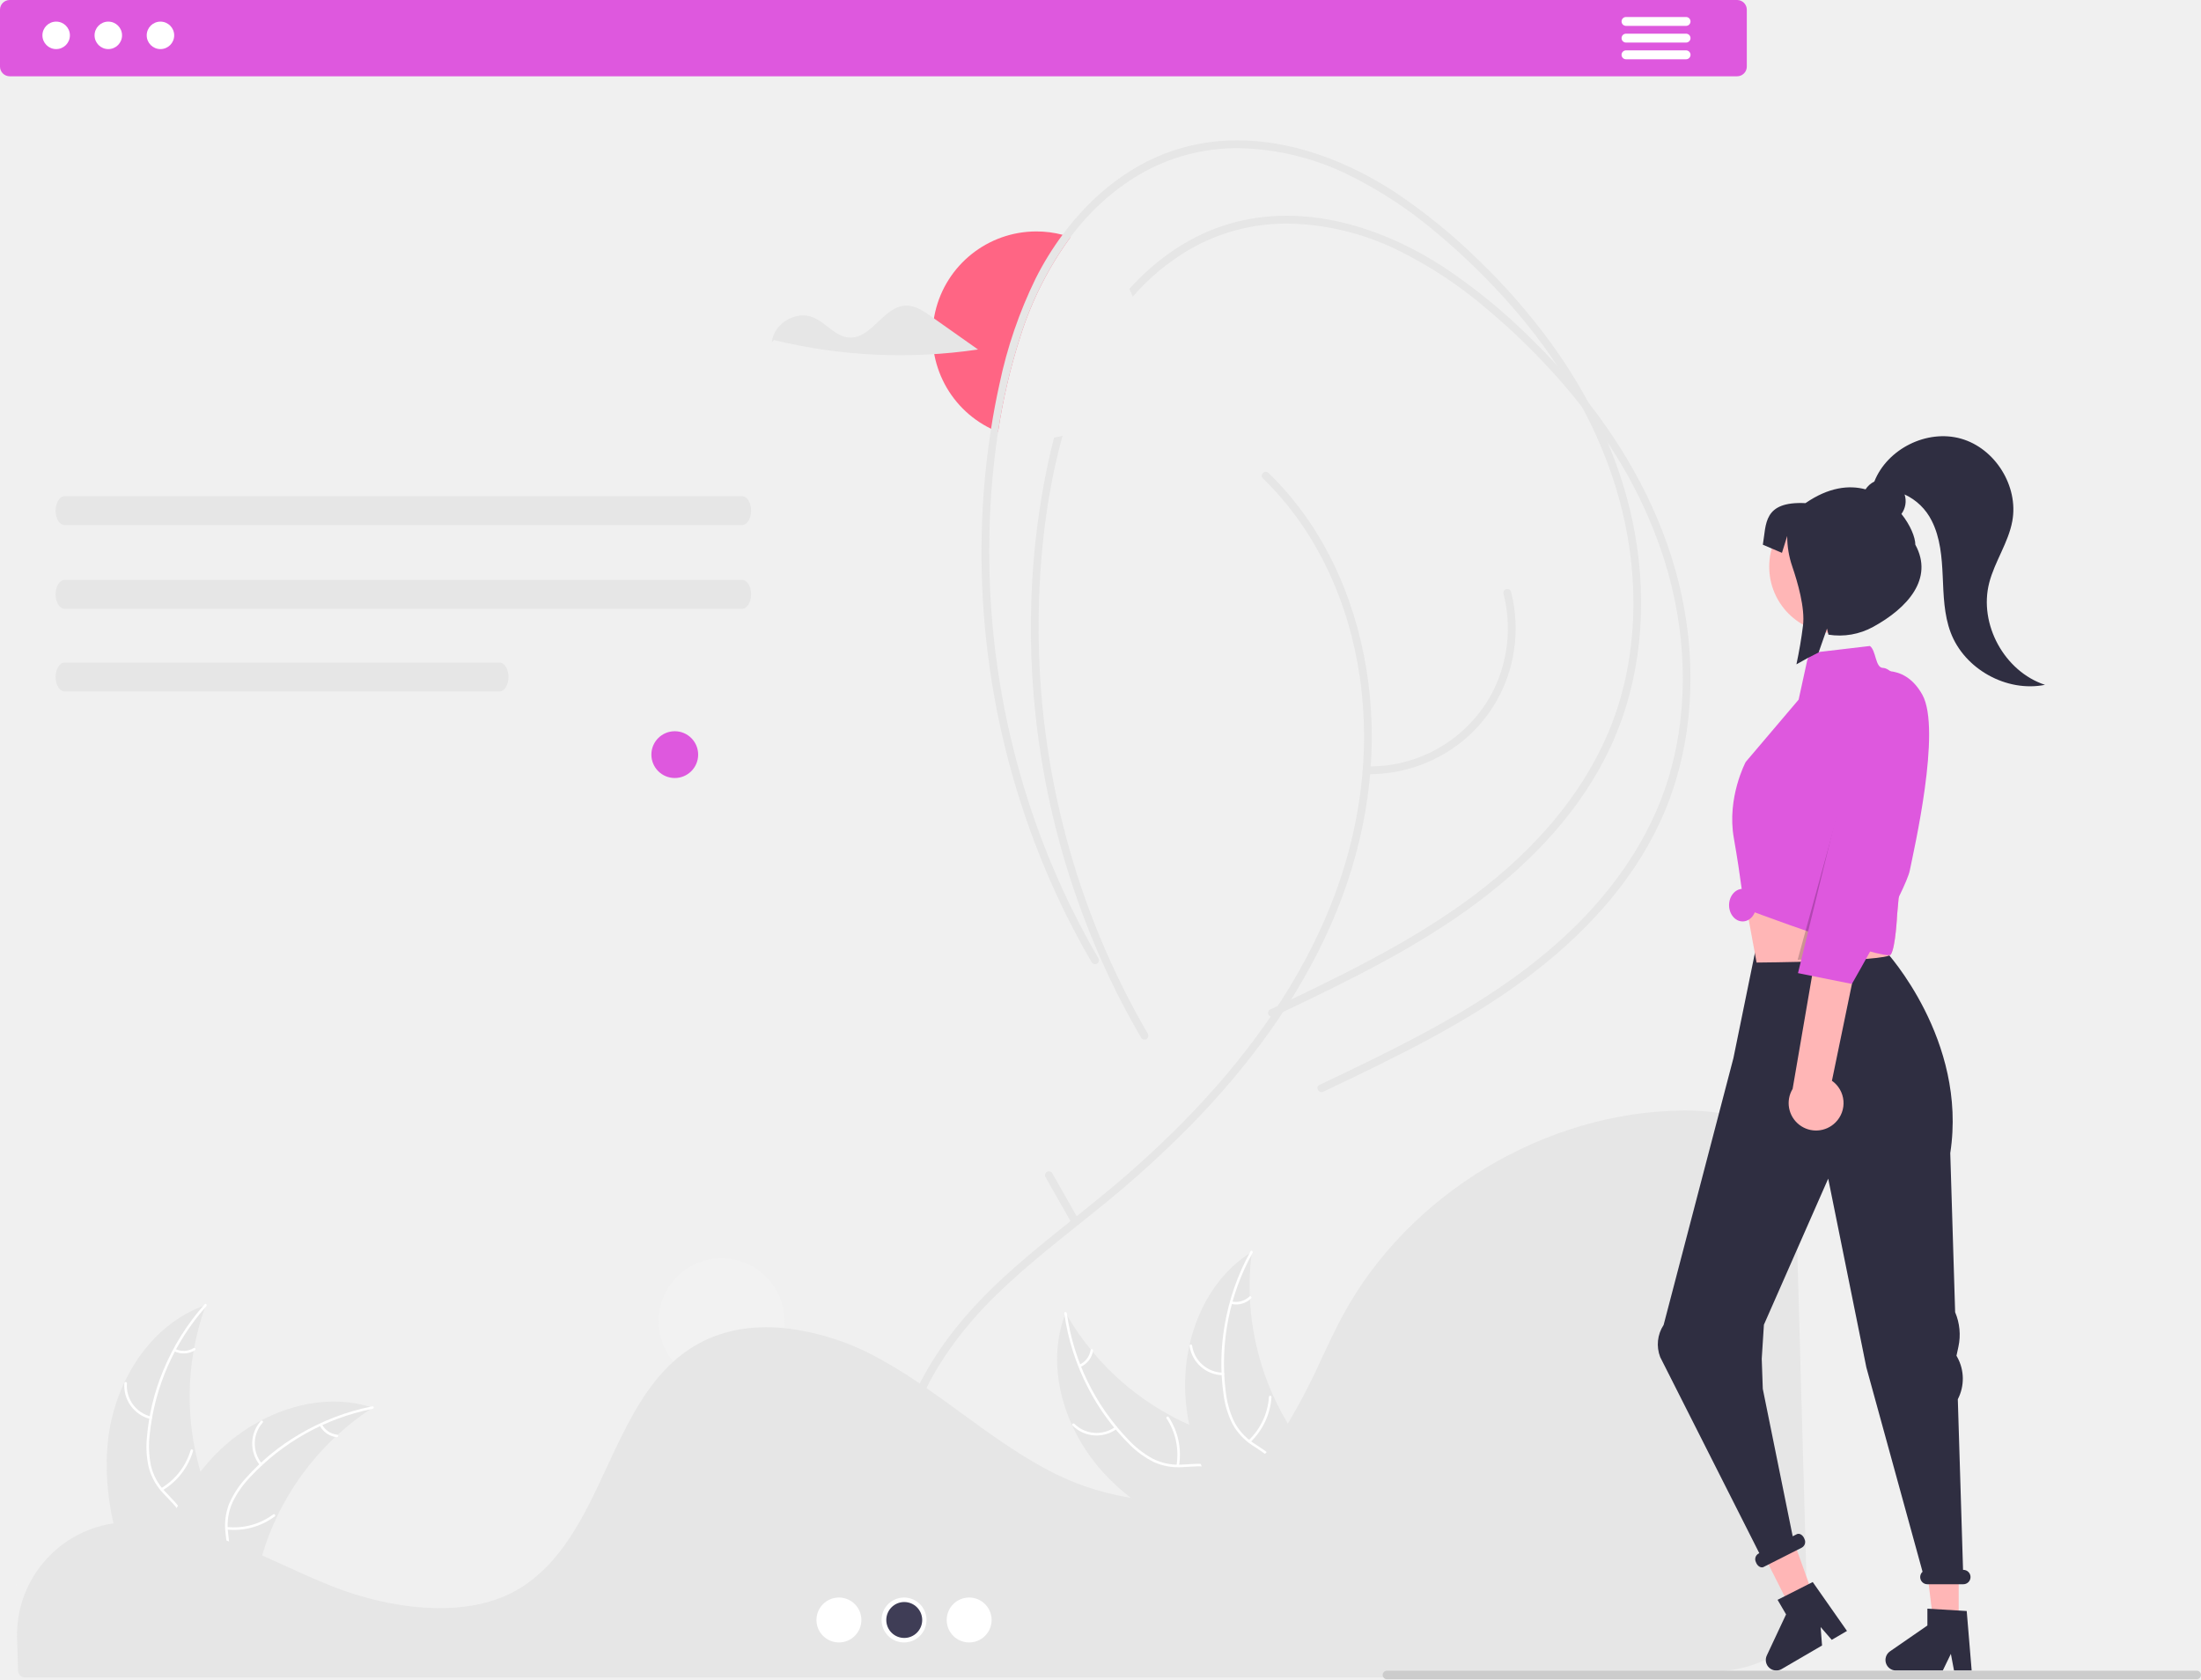
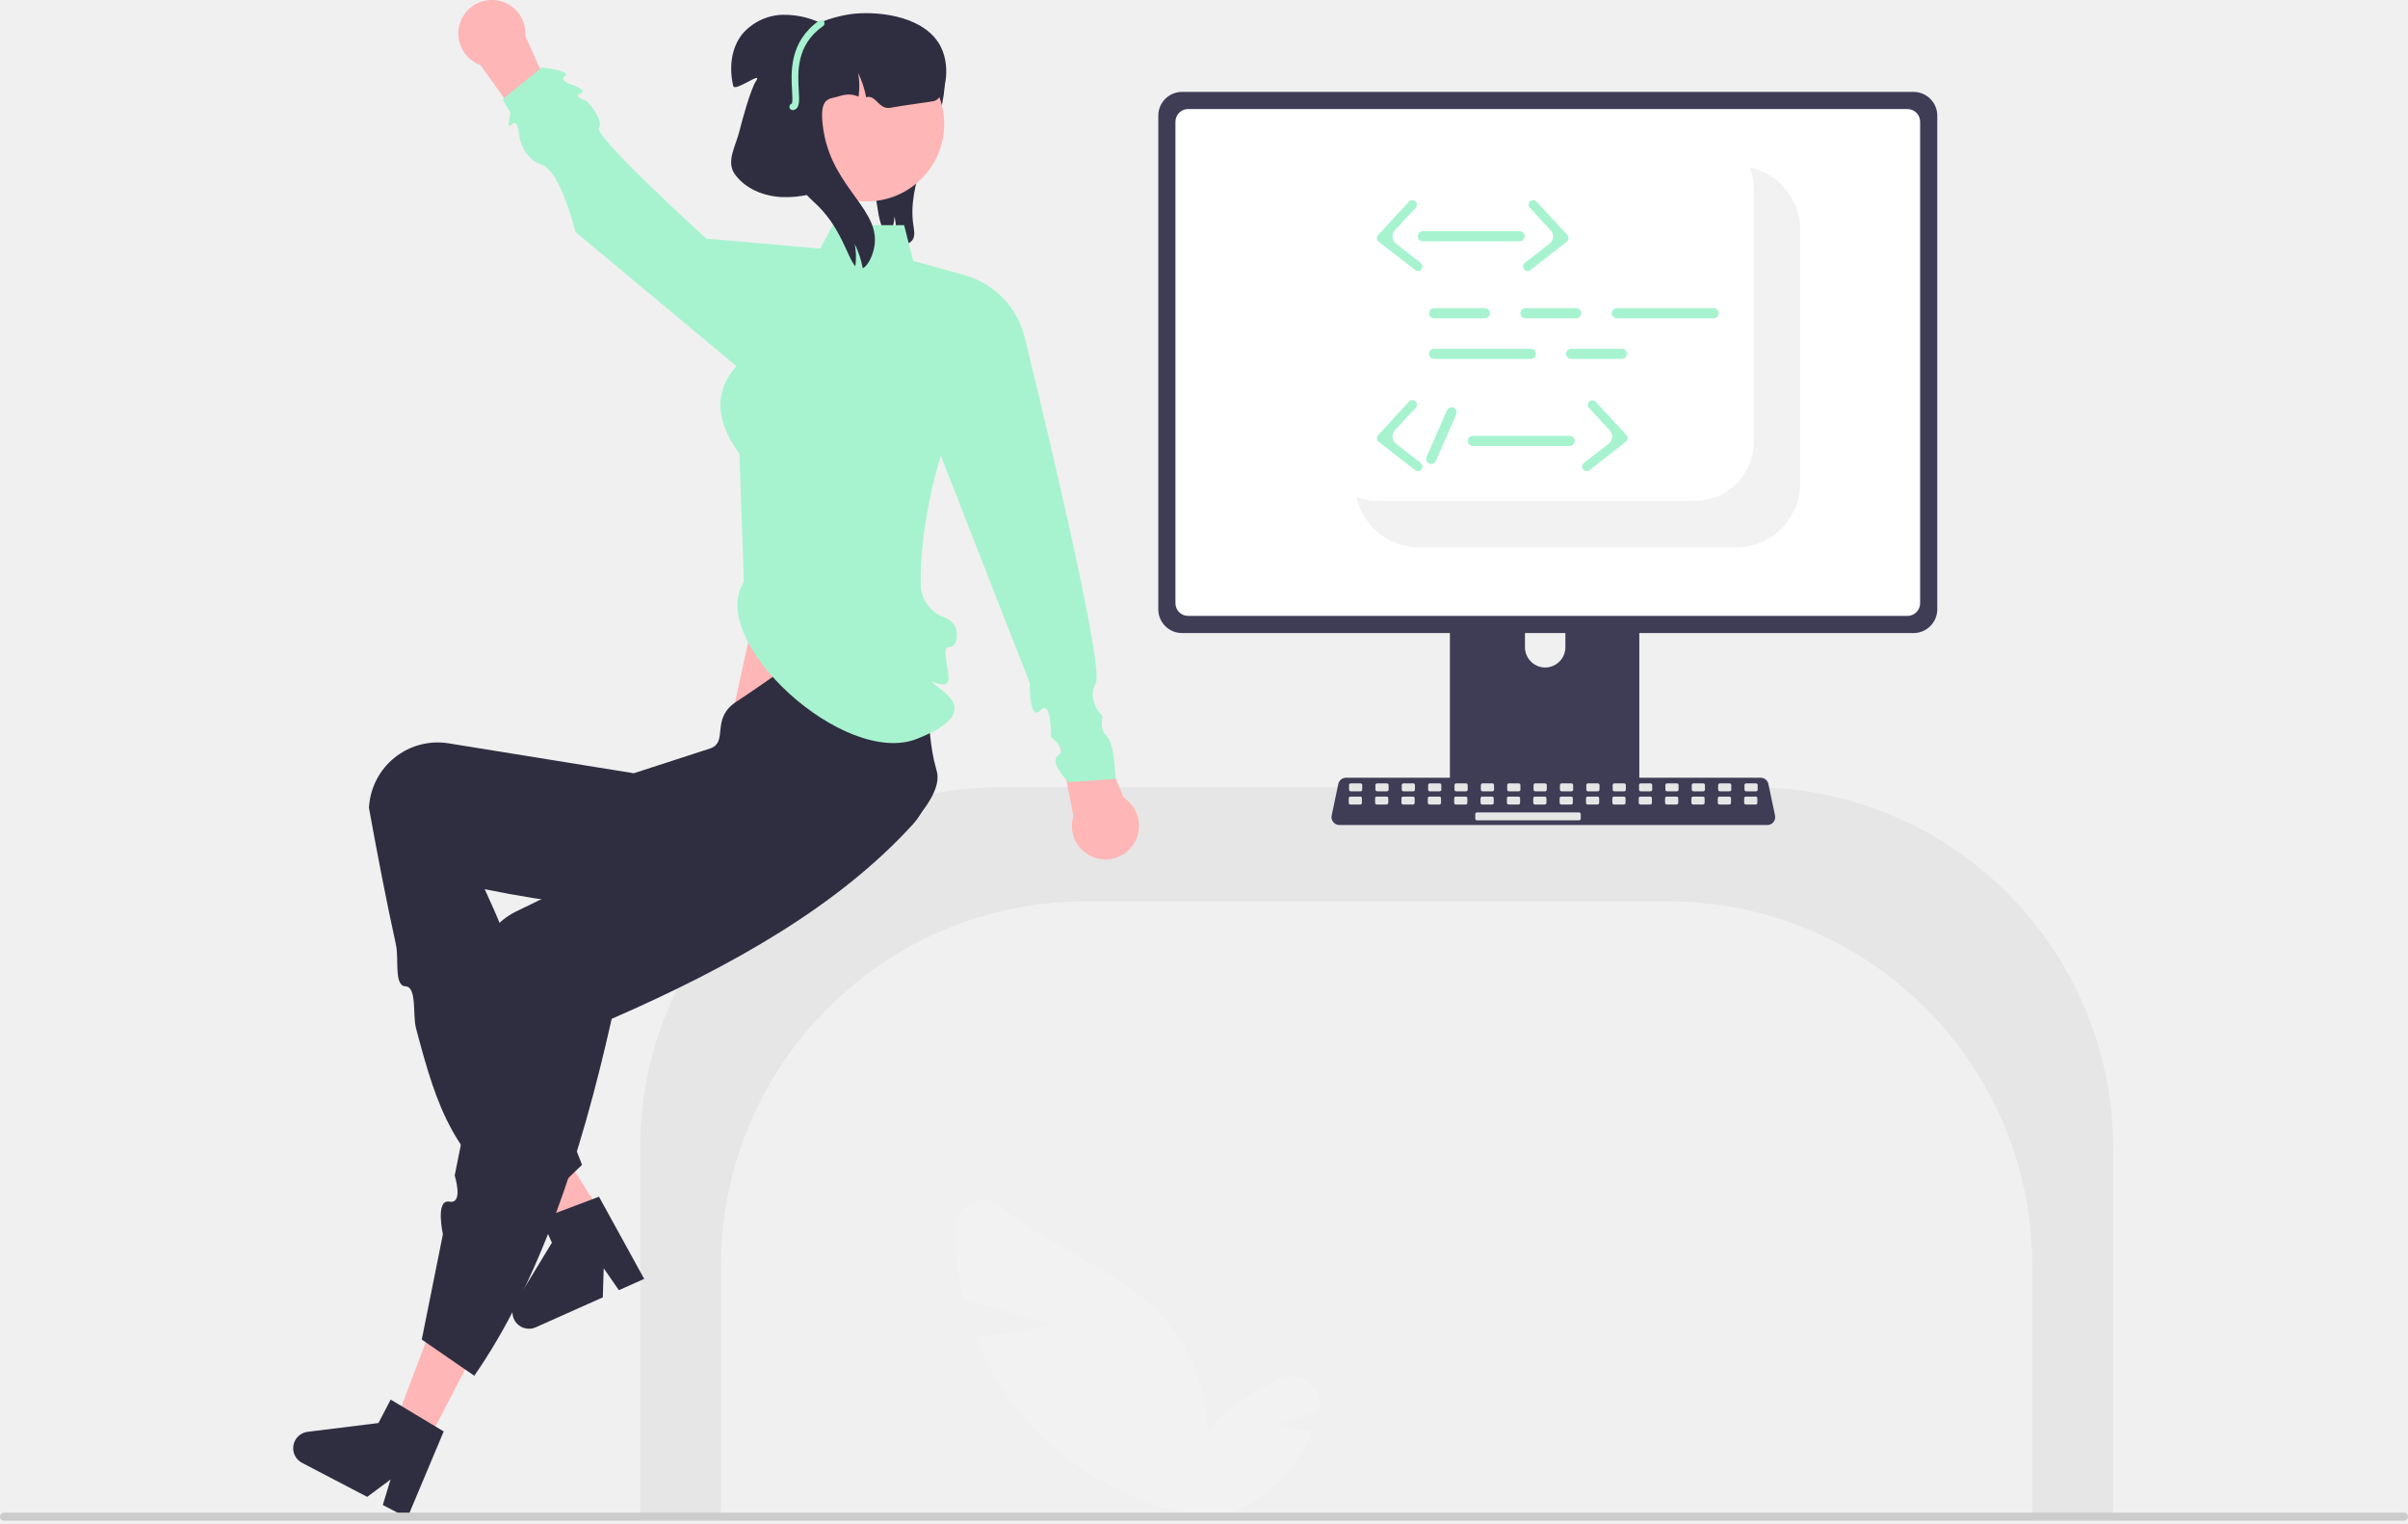
- <svg xmlns="http://www.w3.org/2000/svg" data-name="Layer 1" width="612.34" height="467.13" viewBox="0 0 612.34 467.13">
-   <path d="M591.65,282.415A95.262,95.262,0,0,0,577.7,310.055a168.647,168.647,0,0,0-6.2,26.5c-.66-.26-1.31-.54-1.95-.85a28.895,28.895,0,0,1,12.61-54.89,28.594,28.594,0,0,1,7.28.93C590.19,281.935,590.93,282.155,591.65,282.415Z" transform="translate(-293.83 -216.435)" fill="#ff6584" />
-   <path d="M323.967,616.396c1.987-15.979,11.89-31.722,27.129-36.922a74.187,74.187,0,0,0,.004,50.935c2.342,6.334,5.606,13.135,3.403,19.519-1.37,3.972-4.723,7.011-8.471,8.911-3.748,1.9-7.907,2.806-12.014,3.693l-.808.669C326.689,648.478,321.98,632.375,323.967,616.396Z" transform="translate(-293.83 -216.435)" fill="#e6e6e6" />
-   <path d="M351.247,579.776A63.41,63.41,0,0,0,335.483,615.463a27.306,27.306,0,0,0,.311,8.55,15.662,15.662,0,0,0,3.895,7.264c1.756,1.929,3.775,3.699,5.031,6.021a9.59,9.59,0,0,1,.469,7.829c-1.109,3.181-3.295,5.774-5.521,8.235-2.471,2.733-5.082,5.532-6.132,9.155-.127.439-.801.216-.674-.223,1.828-6.303,7.947-9.884,10.865-15.561,1.362-2.649,1.933-5.725.657-8.521-1.116-2.445-3.197-4.272-4.991-6.21a16.712,16.712,0,0,1-4.073-6.961,25.244,25.244,0,0,1-.638-8.507,61.519,61.519,0,0,1,4.493-18.695,64.535,64.535,0,0,1,11.604-18.596c.303-.34.771.195.47.532Z" transform="translate(-293.83 -216.435)" fill="#fff" />
-   <path d="M335.674,611.169a9.514,9.514,0,0,1-7.242-9.966c.036-.455.745-.42.709.035a8.809,8.809,0,0,0,6.755,9.256c.444.106.219.779-.223.674Z" transform="translate(-293.83 -216.435)" fill="#fff" />
-   <path d="M338.67,630.417a18.337,18.337,0,0,0,8.188-10.561c.129-.439.803-.215.674.223a19.073,19.073,0,0,1-8.543,10.972c-.394.233-.711-.402-.319-.634Z" transform="translate(-293.83 -216.435)" fill="#fff" />
-   <path d="M342.611,591.697a5.385,5.385,0,0,0,5.103-.259c.39-.238.707.397.319.634a6.034,6.034,0,0,1-5.645.299.367.367,0,0,1-.226-.448.357.357,0,0,1,.448-.226Z" transform="translate(-293.83 -216.435)" fill="#fff" />
-   <path d="M397.546,608.014c-.24.156-.479.311-.719.473a70.919,70.919,0,0,0-9.068,7.08c-.222.198-.443.401-.659.605a74.765,74.765,0,0,0-16.237,22.227,72.606,72.606,0,0,0-3.977,10.29c-1.468,4.869-2.671,10.266-5.576,14.249a12.454,12.454,0,0,1-.97,1.198h-26.252c-.06-.03-.12-.054-.18-.084l-1.048.048c.042-.186.09-.377.132-.563.024-.108.054-.216.078-.323.018-.072.036-.144.048-.21.006-.024.012-.048.018-.066.012-.066.03-.126.042-.186q.395-1.608.814-3.216c0-.006,0-.006.006-.012a106.757,106.757,0,0,1,8.984-23.586c.12-.222.24-.449.371-.671a69.283,69.283,0,0,1,6.223-9.439,61.25,61.25,0,0,1,4.079-4.666,50.933,50.933,0,0,1,12.745-9.547c9.416-4.971,20.316-6.876,30.379-3.839C397.037,607.852,397.288,607.93,397.546,608.014Z" transform="translate(-293.83 -216.435)" fill="#e6e6e6" />
-   <path d="M397.487,608.347a63.41,63.41,0,0,0-34.073,19.003,27.307,27.307,0,0,0-4.9,7.014,15.662,15.662,0,0,0-1.263,8.145c.24,2.597.787,5.226.392,7.836a9.59,9.59,0,0,1-4.339,6.533c-2.801,1.872-6.107,2.626-9.366,3.251-3.619.694-7.388,1.358-10.408,3.618-.366.274-.769-.31-.404-.583,5.254-3.932,12.296-3.107,18.044-5.883,2.682-1.295,4.99-3.407,5.655-6.408.581-2.625.02-5.336-.247-7.963a16.712,16.712,0,0,1,.939-8.01,25.244,25.244,0,0,1,4.612-7.176,61.519,61.519,0,0,1,14.843-12.222,64.535,64.535,0,0,1,20.461-7.862c.447-.089.498.62.054.708Z" transform="translate(-293.83 -216.435)" fill="#fff" />
-   <path d="M366.152,624.036a9.514,9.514,0,0,1,.218-12.317c.303-.342.848.113.545.455a8.809,8.809,0,0,0-.179,11.458c.291.352-.294.754-.583.404Z" transform="translate(-293.83 -216.435)" fill="#fff" />
-   <path d="M356.956,641.209a18.337,18.337,0,0,0,12.896-3.502c.367-.273.771.311.404.583a19.073,19.073,0,0,1-13.427,3.617c-.455-.051-.326-.749.127-.698Z" transform="translate(-293.83 -216.435)" fill="#fff" />
-   <path d="M383.414,612.666a5.385,5.385,0,0,0,4.231,2.866c.455.045.325.743-.127.698a6.034,6.034,0,0,1-4.687-3.16.367.367,0,0,1,.09-.494.357.357,0,0,1,.494.09Z" transform="translate(-293.83 -216.435)" fill="#fff" />
-   <path d="M600.943,626.241c-10.908-11.844-16.521-29.576-10.64-44.565A74.187,74.187,0,0,0,629.172,614.594c6.347,2.307,13.646,4.212,17.094,10.019,2.145,3.613,2.297,8.135,1.325,12.223-.972,4.088-2.969,7.847-4.947,11.555l-.012,1.049C627.183,644.899,611.852,638.085,600.943,626.241Z" transform="translate(-293.83 -216.435)" fill="#e6e6e6" />
-   <path d="M590.632,581.756a63.41,63.41,0,0,0,17.043,35.094,27.307,27.307,0,0,0,6.725,5.289,15.661,15.661,0,0,0,8.061,1.723c2.607-.093,5.262-.49,7.846.052a9.59,9.59,0,0,1,6.276,4.702c1.711,2.902,2.276,6.246,2.716,9.535.488,3.652.937,7.453,3.023,10.596.253.381-.353.751-.605.37-3.629-5.469-2.406-12.452-4.852-18.348-1.141-2.751-3.119-5.175-6.078-6.008-2.587-.729-5.326-.322-7.965-.205a16.712,16.712,0,0,1-7.944-1.391,25.244,25.244,0,0,1-6.903-5.011,61.519,61.519,0,0,1-11.362-15.512,64.535,64.535,0,0,1-6.69-20.874c-.063-.451.647-.463.71-.014Z" transform="translate(-293.83 -216.435)" fill="#fff" />
-   <path d="M604.521,613.929a9.514,9.514,0,0,1-12.285-.915c-.324-.322.161-.84.485-.518a8.809,8.809,0,0,0,11.429.828c.368-.271.736.336.37.605Z" transform="translate(-293.83 -216.435)" fill="#fff" />
-   <path d="M621.145,624.084a18.337,18.337,0,0,0-2.766-13.074c-.251-.382.354-.752.605-.37a19.073,19.073,0,0,1,2.851,13.61c-.076.451-.766.283-.69-.166Z" transform="translate(-293.83 -216.435)" fill="#fff" />
-   <path d="M594.147,596.051a5.385,5.385,0,0,0,3.101-4.062c.07-.452.76-.283.69.166a6.034,6.034,0,0,1-3.42,4.501.367.367,0,0,1-.488-.117.357.357,0,0,1,.117-.488Z" transform="translate(-293.83 -216.435)" fill="#fff" />
-   <path d="M642.103,564.678c-.036.283-.072.567-.104.854a70.918,70.918,0,0,0-.459,11.495c.008.297.02.598.036.894a74.765,74.765,0,0,0,6.466,26.756,72.605,72.605,0,0,0,5.281,9.685c2.767,4.267,6.107,8.673,7.269,13.464a12.456,12.456,0,0,1,.287,1.515L643.912,649.373c-.061.026-.118.056-.18.083l-.641.831c-.114-.152-.23-.312-.344-.465-.067-.088-.13-.18-.197-.268-.043-.06-.086-.12-.129-.172-.014-.02-.029-.04-.039-.056-.043-.052-.077-.104-.114-.152q-.972-1.341-1.928-2.7c-.005-.004-.005-.004-.005-.012a106.757,106.757,0,0,1-12.191-22.1c-.092-.235-.188-.473-.272-.717a69.282,69.282,0,0,1-3.181-10.85,61.245,61.245,0,0,1-.924-6.128,50.932,50.932,0,0,1,.953-15.896c2.292-10.398,7.884-19.947,16.705-25.662C641.651,564.962,641.873,564.82,642.103,564.678Z" transform="translate(-293.83 -216.435)" fill="#e6e6e6" />
-   <path d="M642.319,564.939a63.41,63.41,0,0,0-7.521,38.282,27.306,27.306,0,0,0,2.185,8.272,15.662,15.662,0,0,0,5.399,6.229c2.137,1.495,4.496,2.777,6.233,4.766a9.59,9.59,0,0,1,2.18,7.533c-.382,3.347-1.943,6.358-3.573,9.248-1.809,3.21-3.739,6.515-3.966,10.28-.028.456-.734.387-.706-.069.395-6.551,5.576-11.391,7.173-17.571.745-2.884.626-6.01-1.235-8.457-1.627-2.14-4.059-3.464-6.236-4.959a16.712,16.712,0,0,1-5.506-5.893,25.244,25.244,0,0,1-2.495-8.157,61.519,61.519,0,0,1,.267-19.226,64.535,64.535,0,0,1,7.226-20.694c.221-.398.795.02.575.416Z" transform="translate(-293.83 -216.435)" fill="#fff" />
-   <path d="M634.039,598.989a9.514,9.514,0,0,1-9.258-8.127c-.065-.452.634-.574.699-.122a8.809,8.809,0,0,0,8.627,7.542c.457.005.385.712-.069.706Z" transform="translate(-293.83 -216.435)" fill="#fff" />
-   <path d="M641.198,617.106a18.337,18.337,0,0,0,5.663-12.104c.029-.456.735-.387.706.069a19.073,19.073,0,0,1-5.918,12.583c-.332.314-.782-.235-.451-.548Z" transform="translate(-293.83 -216.435)" fill="#fff" />
-   <path d="M636.519,578.468a5.385,5.385,0,0,0,4.921-1.376c.328-.318.777.232.451.548a6.034,6.034,0,0,1-5.441,1.534.367.367,0,0,1-.319-.388.357.357,0,0,1,.388-.319Z" transform="translate(-293.83 -216.435)" fill="#fff" />
-   <circle cx="200.728" cy="367.517" r="17.492" fill="#f2f2f2" />
-   <circle cx="187.728" cy="209.919" r="6.507" fill="#de58de" />
-   <circle cx="98.251" cy="282.538" r="6.507" fill="#f0f0f0" />
-   <path d="M777.12,216.435H296.52a2.697,2.697,0,0,0-2.69,2.69v15.83a2.699,2.699,0,0,0,2.69,2.7h480.6a2.699,2.699,0,0,0,2.69-2.7v-15.83A2.697,2.697,0,0,0,777.12,216.435Z" transform="translate(-293.83 -216.435)" fill="#de58de" />
-   <circle id="bf385270-786a-48fa-9396-8c3f6b000715" data-name="Ellipse 90" cx="15.625" cy="9.835" r="3.822" fill="#fff" />
-   <circle id="b392df74-abbd-431b-8c66-4fa606d2fd26" data-name="Ellipse 91" cx="30.132" cy="9.835" r="3.822" fill="#fff" />
-   <circle id="b54b329d-692f-4021-a3df-82df9db82412" data-name="Ellipse 92" cx="44.639" cy="9.835" r="3.822" fill="#fff" />
-   <path d="M762.91,221.165H746.2a1.235,1.235,0,1,0,0,2.47h16.71a1.235,1.235,0,0,0,0-2.47Z" transform="translate(-293.83 -216.435)" fill="#fff" />
-   <path d="M762.91,225.805H746.2a1.235,1.235,0,1,0,0,2.47h16.71a1.235,1.235,0,0,0,0-2.47Z" transform="translate(-293.83 -216.435)" fill="#fff" />
-   <path d="M762.91,230.445H746.2a1.24,1.24,0,1,0,0,2.48h16.71a1.24,1.24,0,0,0,0-2.48Z" transform="translate(-293.83 -216.435)" fill="#fff" />
-   <path id="a53fb1f8-3aef-4d80-830f-cc7df7624a2a-306" data-name="Path 155" d="M311.804,354.463c-1.388.004-2.511,1.807-2.508,4.026.003,2.213,1.124,4.006,2.508,4.01H500.288c1.388-.004,2.511-1.807,2.508-4.026-.003-2.213-1.124-4.006-2.508-4.01Z" transform="translate(-293.83 -216.435)" fill="#e6e6e6" />
-   <path id="bb62af06-a55e-49de-a8ab-ddae6c01ce32-307" data-name="Path 156" d="M311.804,377.746c-1.388.004-2.511,1.807-2.508,4.026.003,2.213,1.124,4.006,2.508,4.01H500.288c1.388-.004,2.511-1.807,2.508-4.026-.003-2.213-1.124-4.006-2.508-4.01Z" transform="translate(-293.83 -216.435)" fill="#e6e6e6" />
-   <path id="be19a32e-edc4-40d3-83d1-fa4636256d4d-308" data-name="Path 157" d="M311.804,400.746c-1.388.004-2.511,1.807-2.508,4.026.003,2.213,1.124,4.006,2.508,4.01H432.788c1.388-.004,2.511-1.807,2.508-4.026-.003-2.213-1.124-4.006-2.508-4.01Z" transform="translate(-293.83 -216.435)" fill="#e6e6e6" />
-   <path d="M298.243,657.805c.063-.145.136-.283.202-.426C298.561,656.181,298.243,657.805,298.243,657.805Z" transform="translate(-293.83 -216.435)" fill="#f2f2f2" />
-   <path d="M332.486,639.695a49.119,49.119,0,0,0-7.133.516l-.341.05a31.415,31.415,0,0,0-26.428,32.09l.09,2.878c.06,1.819.123,3.775.175,5.945a1.915,1.915,0,0,0,1.921,1.892h382.079c26.938-.283,53.779-.64,79.772-1.06a79.13,79.13,0,0,0,14.595-1.31c7.224-1.48,12.237-4.415,15.329-8.972h.001c3.845-5.65,3.966-12.766,3.733-20.805-.474-16.232-.943-33.285-1.412-50.286-.414-14.983-.826-29.927-1.238-44.233-.255-8.49-.821-15.984-5.188-21.712-4.732-6.194-13.363-9.334-25.653-9.334-.148,0-.296,0-.446.001-38.516.237-76.679,23.171-94.963,57.067-2.105,3.903-4.067,8.082-5.965,12.124a167.431,167.431,0,0,1-9.161,17.664,57.747,57.747,0,0,1-6.052,8.169c-.148.178-.318.368-.498.549-.411.464-.841.911-1.26,1.31a39.368,39.368,0,0,1-7.718,6.076l-.271.157c-.204.126-.424.252-.645.367a35.236,35.236,0,0,1-4.767,2.206c-6.97,2.66-14.895,3.298-23.555,1.894a74.017,74.017,0,0,1-23.42-8.265c-8.019-4.389-15.525-9.86-22.784-15.151-3.188-2.325-6.486-4.729-9.78-7.006-.619-.429-1.228-.848-1.846-1.267-4.022-2.715-7.669-4.957-11.149-6.854a70.334,70.334,0,0,0-26.568-8.521c-9.579-.908-18.021.805-25.084,5.079a37.467,37.467,0,0,0-5.674,4.233c-8.366,7.523-13.524,18.627-18.511,29.365-6.204,13.356-12.62,27.169-25.288,34.329-14.618,8.27-35.955,4.834-51.05-1.141-4.746-1.879-9.486-4.04-14.071-6.131-1.852-.845-3.703-1.688-5.559-2.517-3.644-1.629-6.625-2.877-9.384-3.931l-.873-.336c-.485-.183-.971-.365-1.466-.539a89.674,89.674,0,0,0-9.333-2.866l-.711-.18c-1.425-.325-2.758-.596-4.065-.823l-.522-.09A48.58,48.58,0,0,0,332.486,639.695Z" transform="translate(-293.83 -216.435)" fill="#e6e6e6" />
-   <path d="M546.591,640.167c-6.359-23.915,7.762-47.226,24.263-63.363,8.794-8.6,18.587-16.076,28.137-23.798a300.498,300.498,0,0,0,26.135-23.537c15.921-16.295,29.808-34.918,39.005-55.851,8.746-19.906,12.88-41.591,10.832-63.311-1.942-20.6-9.326-40.863-22.908-56.668q-2.539-2.954-5.341-5.663c-1.002-.973-2.537.559-1.534,1.534,15.168,14.728,23.996,34.686,26.983,55.45,3.081,21.413-.094,43.243-8.101,63.262-8.53,21.326-22.094,40.356-37.823,56.962a279.005,279.005,0,0,1-25.233,23.394c-9.488,7.816-19.347,15.2-28.381,23.553-16.651,15.393-31.616,36.568-29.56,60.403a47.972,47.972,0,0,0,1.436,8.209,1.085,1.085,0,0,0,2.091-.577Z" transform="translate(-293.83 -216.435)" fill="#e6e6e6" />
-   <path d="M613.18,504.015a1.085,1.085,0,0,1-1.87,1.1q-3.735-6.405-7.05-13.03c-1.49-3-2.92-6.04-4.26-9.11a227.698,227.698,0,0,1-18.76-108.54,213.803,213.803,0,0,1,4.39-30.23c.45-2.02.93-4.04,1.46-6.04.8-.13,1.58-.3,2.35-.5-4.7,17.04-6.59,35.01-6.65,52.59a225.725,225.725,0,0,0,7.61,58.91A221.604,221.604,0,0,0,613.18,504.015Z" transform="translate(-293.83 -216.435)" fill="#e6e6e6" />
-   <path d="M755.62,445.215c-8.13,17.49-21.79,31.85-37.11,43.29-17.37,12.97-37.04,22.33-56.53,31.62-1.25.6-2.35-1.27-1.09-1.87,4.65-2.22,9.3-4.44,13.92-6.7,18.48-9.07,36.8-19.05,52.27-32.79,14.31-12.71,25.97-28.54,31.29-47.11,5.55-19.33,4.5-40.23-1.47-59.33a130.026,130.026,0,0,0-15.79-32.74q-3.36-5.085-7.11-9.89-2.73-3.495-5.64-6.85a186.892,186.892,0,0,0-20.62-20.25,118.36,118.36,0,0,0-25.3-16.7,72.23,72.23,0,0,0-30.01-7.26,53.9,53.9,0,0,0-28.01,7.4A63.353,63.353,0,0,0,608.98,298.955c-.29-.73-.61-1.45-.97-2.15,7.64-8.45,17.17-15.09,28.26-18.24,20.49-5.82,42.12,1.01,59.41,12.31a159.233,159.233,0,0,1,23.53,19.18c2.69,2.61,5.31,5.3,7.83,8.07q4.56,4.98,8.71,10.31s.02.01.02.02q1.395,1.785,2.74,3.62c11.69,15.9,20.42,34.15,23.9,53.66C765.97,405.685,764.21,426.725,755.62,445.215Z" transform="translate(-293.83 -216.435)" fill="#e6e6e6" />
-   <path d="M741.88,424.255c-8.12,17.49-21.78,31.85-37.11,43.29-16.61,12.39-35.32,21.5-53.96,30.39-.85.41-1.71.81-2.56,1.22a1.073,1.073,0,0,1-.89.04,1.039,1.039,0,0,1-.21-1.91c.72-.35,1.45-.69,2.17-1.03,1.24-.6,2.47-1.19,3.71-1.78q4.035-1.92,8.05-3.89c18.47-9.06,36.8-19.05,52.26-32.79,14.32-12.71,25.98-28.54,31.3-47.11,5.54-19.33,4.49-40.22-1.48-59.32a124.737,124.737,0,0,0-9.16-21.67c-2.13-3.96-4.46-7.83-6.96-11.57a158.225,158.225,0,0,0-12.42-16.25,185.818,185.818,0,0,0-20.61-20.24,118.296,118.296,0,0,0-25.31-16.7,72.198,72.198,0,0,0-30-7.27,53.936,53.936,0,0,0-28.02,7.4,65.414,65.414,0,0,0-19.03,17.35A95.262,95.262,0,0,0,577.7,310.055a168.647,168.647,0,0,0-6.2,26.5,221.116,221.116,0,0,0-2.45,32.73,226.226,226.226,0,0,0,7.61,58.92,222.142,222.142,0,0,0,22.78,54.85.919.919,0,0,1,.07.14,1.086,1.086,0,0,1-1.94.95q-3.735-6.39-7.04-13.03a227.538,227.538,0,0,1-23.03-117.65q.66-8.91,2.05-17.76.975-6.27,2.35-12.47A125.031,125.031,0,0,1,581.95,293.915a83.611,83.611,0,0,1,7.49-12.17c8.29-11.21,19.53-20.29,33.1-24.14,20.49-5.83,42.11,1,59.41,12.3a160.28,160.28,0,0,1,23.53,19.18,176.337,176.337,0,0,1,19.29,22.02,145.929,145.929,0,0,1,10.98,17.33s.02.01.02.02c1.95,3.63,3.74,7.34,5.34,11.13a117.304,117.304,0,0,1,7.56,25.18C752.24,384.725,750.48,405.755,741.88,424.255Z" transform="translate(-293.83 -216.435)" fill="#e6e6e6" />
-   <path d="M674.994,431.798a41.33,41.33,0,0,0,26.169-9.553,40.106,40.106,0,0,0,13.856-24.789,40.931,40.931,0,0,0-.801-16.418,1.085,1.085,0,0,0-2.091.577,39.006,39.006,0,0,1-2.945,27.135,38.573,38.573,0,0,1-34.187,20.88,1.085,1.085,0,0,0,0,2.169Z" transform="translate(-293.83 -216.435)" fill="#e6e6e6" />
-   <path d="M593.552,555.071l-6.981-12.288a1.085,1.085,0,0,0-1.873,1.095l6.981,12.288a1.085,1.085,0,0,0,1.873-1.095Z" transform="translate(-293.83 -216.435)" fill="#e6e6e6" />
-   <path d="M552.795,304.39c-2.089-1.475-4.374-3.012-6.931-2.951-6.187.149-9.522,9.218-15.703,8.899-3.941-.203-6.558-4.207-10.228-5.659-4.778-1.89-10.858,1.806-11.379,6.918l.614-.562a148.147,148.147,0,0,0,56.756,2.622Q559.359,309.024,552.795,304.39Z" transform="translate(-293.83 -216.435)" fill="#e6e6e6" />
-   <circle cx="233.397" cy="450.644" r="6.247" fill="#fff" />
-   <circle cx="251.513" cy="450.644" r="6.247" fill="#fff" />
-   <circle cx="269.628" cy="450.644" r="6.247" fill="#fff" />
-   <circle cx="251.57" cy="450.644" r="4.997" fill="#3f3d56" />
-   <polygon points="544.924 452.837 538.077 452.837 534.819 426.426 544.924 426.426 544.924 452.837" fill="#ffb6b6" />
-   <path d="M842.368,681.135H837.458l-.876-4.636-2.245,4.636H821.313A2.928,2.928,0,0,1,819.65,675.798l10.4-7.183V663.929l10.939.653Z" transform="translate(-293.83 -216.435)" fill="#2f2e41" />
-   <polygon points="505.569 446.982 499.122 449.29 487.152 425.524 496.667 422.118 505.569 446.982" fill="#ffb6b6" />
-   <path d="M807.68,670.127l-4.241,2.474-3.093-3.563.397,5.135-11.249,6.562a2.928,2.928,0,0,1-4.126-3.771l5.364-11.445-2.362-4.048,9.778-4.948Z" transform="translate(-293.83 -216.435)" fill="#2f2e41" />
-   <path d="M840.05,653.135h-.082l-1.455-47.462a12.411,12.411,0,0,0-.163-11.728l-.208-.377.54-2.504a15.952,15.952,0,0,0-.912-9.601l-1.358-44.274c4.851-31.437-17.887-56.054-17.887-56.054H782.143l-6.063,29.658-19.413,74.209a9.821,9.821,0,0,0-.952,8.949L783.284,648.493l-.213.108a1.797,1.797,0,0,0-.734,2.369c.36,1.044,1.273,1.676,2.039,1.412l10.747-5.436a1.797,1.797,0,0,0,.734-2.369c-.36-1.044-1.273-1.676-2.039-1.412l-1.244.629-8.318-41-.294-8.366.606-9.491,17.887-40.631,10.611,52.495,15.638,56.862A1.994,1.994,0,0,0,830.05,657.135h10a2,2,0,0,0,0-4Z" transform="translate(-293.83 -216.435)" fill="#2f2e41" />
-   <path d="M822.59,460.135l-.97,10.84s-.42,9-1.75,10.99c-1.32,1.98-37.34,2.23-37.34,2.23s-2.38-12.83-4.43-24.06Z" transform="translate(-293.83 -216.435)" fill="#ffb6b6" />
-   <circle cx="510.723" cy="157.651" r="18.508" fill="#ffb6b6" />
-   <path d="M814.05,396.135l-14.854,1.748a3.031,3.031,0,0,0-2.607,2.363l-2.362,10.81L779.501,428.397s-5.288,9.915-3.305,21.152S779.05,469.135,779.05,469.135s39.502,14.811,40.824,12.828,1.751-10.99,1.751-10.99l5.288-58.828s-5.949-9.915-9.254-9.915C815.526,402.158,815.799,397.357,814.05,396.135Z" transform="translate(-293.83 -216.435)" fill="#de58de" />
-   <polygon points="513.661 217.71 507.052 266.623 500.119 266.984 513.661 217.71" opacity="0.2" style="isolation:isolate" />
-   <ellipse cx="484.818" cy="251.791" rx="3.772" ry="4.526" fill="#de58de" />
-   <path d="M804.489,528.668a7.585,7.585,0,0,0-.996-11.589l12.382-59.926-13.359,4.214-9.962,57.973a7.627,7.627,0,0,0,11.935,9.327Z" transform="translate(-293.83 -216.435)" fill="#ffb6b6" />
-   <path d="M814.337,403.84s8.902-3.853,14.306,5.848-2.395,43.418-3.489,48.89S809.05,490.135,809.05,490.135l-15-3Z" transform="translate(-293.83 -216.435)" fill="#de58de" />
-   <path d="M796.134,356.394c6.417-4.414,12.069-5.086,16.711-3.834a6.103,6.103,0,0,1,2.441-2.168c3.621-9.123,14.639-14.602,24.094-11.938,9.517,2.681,16.083,13.222,14.293,22.946-1.11,6.027-4.903,11.246-6.429,17.182-2.953,11.49,4.251,24.652,15.522,28.356-10.671,2.143-22.418-4.376-26.246-14.565-1.859-4.949-1.972-10.352-2.208-15.634-.236-5.281-.662-10.722-3.055-15.436a15.774,15.774,0,0,0-7.549-7.324,6.021,6.021,0,0,1-.879,5.421c2.503,3.135,3.865,6.525,3.865,8.556,5.199,9.502-2.236,17.664-11.738,22.862a19.467,19.467,0,0,1-12.438,2.168l-.398-1.697-.539,1.529-1.798,5.125q-3.111,1.505-6.169,3.3c.774-3.636,1.401-7.266,1.832-10.815.597-4.83-1.484-12.021-2.984-16.394A25.813,25.813,0,0,1,791.05,365.657V365.532l-1.461,4.694-5.32-2.269C785.259,362.279,784.269,355.835,796.134,356.394Z" transform="translate(-293.83 -216.435)" fill="#2f2e41" />
-   <path d="M906.17,682.375a1.193,1.193,0,0,1-1.19,1.19H679.69a1.19,1.19,0,0,1,0-2.38H904.98A1.186,1.186,0,0,1,906.17,682.375Z" transform="translate(-293.83 -216.435)" fill="#ccc" />
+ <svg xmlns="http://www.w3.org/2000/svg" data-name="Layer 1" width="717.67" height="453.964" viewBox="0 0 717.67 453.964">
+   <path d="M527.601,309.438a3.827,3.827,0,0,1-4.314,1.257,5.829,5.829,0,0,1-.679-.248,28.826,28.826,0,0,0-.367-7.989,21.362,21.362,0,0,1-1.64,6.57,8.911,8.911,0,0,1-1.76-2.513,22.425,22.425,0,0,1-1.603-6.046c-1.204-7.088-2.393-14.462-.428-21.389,2.879-10.119,11.957-17.393,15.749-27.211l1.868-1.677c3.198,5.445,3.339,12.212,2.036,18.387-1.297,6.187-3.909,11.994-5.975,17.96s-3.613,12.313-2.655,18.556C528.054,306.566,528.39,308.181,527.601,309.438Z" transform="translate(-255.6148 -237.9612)" fill="#2f2e41" />
+   <polygon points="230.469 157.098 218.295 212.779 271.469 230.098 263.65 157.098 230.469 157.098" fill="#ffb6b6" />
+   <path d="M861.314,690.559h24.096V580.09A107.653,107.653,0,0,0,777.879,472.559H553.94A107.653,107.653,0,0,0,446.41,580.09V690.559h24.096V615.09A108.654,108.654,0,0,1,579.036,506.559H752.783A108.654,108.654,0,0,1,861.314,615.09Z" transform="translate(-255.6148 -237.9612)" fill="#e6e6e6" />
+   <path d="M568.509,632.767l-25.68-7.775a88.484,88.484,0,0,1-2.509-20.963,8.399,8.399,0,0,1,13.815-6.355c13.773,11.814,33.948,18.118,46.968,31.58a52.073,52.073,0,0,1,13.888,42.946l5.621,18.181a87.259,87.259,0,0,1-63.977-35.285,84.287,84.287,0,0,1-10.122-18.565C557.405,635.296,568.509,632.767,568.509,632.767Z" transform="translate(-255.6148 -237.9612)" fill="#f2f2f2" />
+   <path d="M635.438,662.54l13.098-3.966q.025-.104.05-.209a8.409,8.409,0,0,0-12.483-9.094c-5.946,3.532-12.548,6.573-17.289,11.476a26.559,26.559,0,0,0-7.083,21.904l-2.867,9.273a44.505,44.505,0,0,0,32.63-17.996,42.989,42.989,0,0,0,5.162-9.469C641.101,663.83,635.438,662.54,635.438,662.54Z" transform="translate(-255.6148 -237.9612)" fill="#f2f2f2" />
+   <path d="M741.463,391.091H690.458a2.721,2.721,0,0,0-2.717,2.724v80.574h56.447V393.815A2.723,2.723,0,0,0,741.463,391.091Zm-25.331,45.781a6.051,6.051,0,0,1-6.023-6.023v-9.293a6.023,6.023,0,0,1,12.046,0v9.293a6.051,6.051,0,0,1-6.023,6.023Z" transform="translate(-255.6148 -237.9612)" fill="#3f3d56" />
+   <path d="M825.924,265.347H607.895a7.078,7.078,0,0,0-7.066,7.066V419.54a7.073,7.073,0,0,0,7.066,7.066h218.029a7.073,7.073,0,0,0,7.066-7.066V272.413A7.078,7.078,0,0,0,825.924,265.347Z" transform="translate(-255.6148 -237.9612)" fill="#3f3d56" />
+   <path d="M824.104,270.45H609.717a3.787,3.787,0,0,0-3.779,3.787V417.718a3.786,3.786,0,0,0,3.779,3.779H824.104a3.786,3.786,0,0,0,3.779-3.779V274.237A3.787,3.787,0,0,0,824.104,270.45Z" transform="translate(-255.6148 -237.9612)" fill="#fff" />
+   <path d="M687.565,471.812v7.774a1.523,1.523,0,0,0,1.52,1.52h53.758a1.527,1.527,0,0,0,1.52-1.52V471.812Z" transform="translate(-255.6148 -237.9612)" fill="#3f3d56" />
+   <path d="M782.345,483.811H654.796a2.346,2.346,0,0,1-2.296-2.83l1.979-9.4a2.356,2.356,0,0,1,2.296-1.863H780.366a2.356,2.356,0,0,1,2.296,1.863l1.979,9.4a2.346,2.346,0,0,1-2.296,2.83Z" transform="translate(-255.6148 -237.9612)" fill="#3f3d56" />
+   <rect x="402.066" y="233.45" width="3.928" height="2.357" rx="0.488" fill="#e6e6e6" />
+   <rect x="409.923" y="233.45" width="3.928" height="2.357" rx="0.488" fill="#e6e6e6" />
+   <rect x="417.779" y="233.45" width="3.928" height="2.357" rx="0.488" fill="#e6e6e6" />
+   <rect x="425.636" y="233.45" width="3.928" height="2.357" rx="0.488" fill="#e6e6e6" />
+   <rect x="433.493" y="233.45" width="3.928" height="2.357" rx="0.488" fill="#e6e6e6" />
+   <rect x="441.35" y="233.45" width="3.928" height="2.357" rx="0.488" fill="#e6e6e6" />
+   <rect x="449.207" y="233.45" width="3.928" height="2.357" rx="0.488" fill="#e6e6e6" />
+   <rect x="457.063" y="233.45" width="3.928" height="2.357" rx="0.488" fill="#e6e6e6" />
+   <rect x="464.92" y="233.45" width="3.928" height="2.357" rx="0.488" fill="#e6e6e6" />
+   <rect x="472.777" y="233.45" width="3.928" height="2.357" rx="0.488" fill="#e6e6e6" />
+   <rect x="480.634" y="233.45" width="3.928" height="2.357" rx="0.488" fill="#e6e6e6" />
+   <rect x="488.49" y="233.45" width="3.928" height="2.357" rx="0.488" fill="#e6e6e6" />
+   <rect x="496.347" y="233.45" width="3.928" height="2.357" rx="0.488" fill="#e6e6e6" />
+   <rect x="504.204" y="233.45" width="3.928" height="2.357" rx="0.488" fill="#e6e6e6" />
+   <rect x="512.061" y="233.45" width="3.928" height="2.357" rx="0.488" fill="#e6e6e6" />
+   <rect x="519.917" y="233.45" width="3.928" height="2.357" rx="0.488" fill="#e6e6e6" />
+   <rect x="401.973" y="237.378" width="3.928" height="2.357" rx="0.488" fill="#e6e6e6" />
+   <rect x="409.83" y="237.378" width="3.928" height="2.357" rx="0.488" fill="#e6e6e6" />
+   <rect x="417.687" y="237.378" width="3.928" height="2.357" rx="0.488" fill="#e6e6e6" />
+   <rect x="425.543" y="237.378" width="3.928" height="2.357" rx="0.488" fill="#e6e6e6" />
+   <rect x="433.4" y="237.378" width="3.928" height="2.357" rx="0.488" fill="#e6e6e6" />
+   <rect x="441.257" y="237.378" width="3.928" height="2.357" rx="0.488" fill="#e6e6e6" />
+   <rect x="449.114" y="237.378" width="3.928" height="2.357" rx="0.488" fill="#e6e6e6" />
+   <rect x="456.97" y="237.378" width="3.928" height="2.357" rx="0.488" fill="#e6e6e6" />
+   <rect x="464.827" y="237.378" width="3.928" height="2.357" rx="0.488" fill="#e6e6e6" />
+   <rect x="472.684" y="237.378" width="3.928" height="2.357" rx="0.488" fill="#e6e6e6" />
+   <rect x="480.541" y="237.378" width="3.928" height="2.357" rx="0.488" fill="#e6e6e6" />
+   <rect x="488.398" y="237.378" width="3.928" height="2.357" rx="0.488" fill="#e6e6e6" />
+   <rect x="496.254" y="237.378" width="3.928" height="2.357" rx="0.488" fill="#e6e6e6" />
+   <rect x="504.111" y="237.378" width="3.928" height="2.357" rx="0.488" fill="#e6e6e6" />
+   <rect x="511.968" y="237.378" width="3.928" height="2.357" rx="0.488" fill="#e6e6e6" />
+   <rect x="519.825" y="237.378" width="3.928" height="2.357" rx="0.488" fill="#e6e6e6" />
+   <rect x="439.686" y="242.092" width="31.427" height="2.357" rx="0.488" fill="#e6e6e6" />
+   <path d="M792.138,306.469v75.52a19.073,19.073,0,0,1-19.07,19.07h-94.52a19.081,19.081,0,0,1-17.51-11.49,17.984,17.984,0,0,1-1.13-3.51,17.367,17.367,0,0,0,6.3,1.17h94.52a17.605,17.605,0,0,0,17.58-17.58v-75.52a17.368,17.368,0,0,0-1.17-6.3,17.988,17.988,0,0,1,3.51,1.13A19.081,19.081,0,0,1,792.138,306.469Z" transform="translate(-255.6148 -237.9612)" fill="#f2f2f2" />
+   <polygon points="183.897 368.973 174.522 374.778 146.903 340.828 160.739 332.262 183.897 368.973" fill="#ffb6b6" />
+   <path d="M447.605,619.06l-7.541,3.367-4.524-6.519-.269,8.659-20.001,8.929a4.924,4.924,0,0,1-6.214-7.056l11.048-18.162-3.213-7.198,17.248-6.497Z" transform="translate(-255.6148 -237.9612)" fill="#2f2e41" />
+   <path d="M413.25,600.403l15.834-15.344c-11.764-29.029-12.704-47.022-29.012-82.131,38.693,7.914,66.356,7.433,98.356.337,10.833-2.365,38.786-23.956,36.487-35.027q-.161-.776-.381-1.538c-3.435-11.711-1.016-29.646-8.451-42.642-13.755-5.186-34.653,12.326-51,23-7.883,5.147-2.112,12.161-8,14l-22.569,7.326-55.373-8.943a20.511,20.511,0,0,0-23.376,17.359q-.141.902-.204,1.813c2.548,14.103,5.204,27.837,8.063,40.873.923,4.208-.635,12.275,2.836,12.395s2.073,8.464,3.154,12.543C386.269,569.54,390.477,581.694,413.25,600.403Z" transform="translate(-255.6148 -237.9612)" fill="#2f2e41" />
+   <polygon points="127.329 429.745 117.562 424.647 133.015 383.711 147.43 391.235 127.329 429.745" fill="#ffb6b6" />
+   <path d="M381.316,637.145l15.661,10.783c19.195-27.76,31.658-64.854,40.939-106.36,36.139-15.765,67.761-33.801,89.796-57.993a20.915,20.915,0,0,0-1.209-29.095q-.578-.542-1.196-1.039c-9.545-7.603-30.743-3.228-44.292-9.583l-24.204,33.5,2.782,7.803-8.42,4.099-7.109,3.461-8.138,3.962L409.248,509.669a20.484,20.484,0,0,0-9.089,27.629q.404.818.878,1.6l-9.908,49.36s2.726,8.593-1.563,7.789-1.952,9.725-1.952,9.725Z" transform="translate(-255.6148 -237.9612)" fill="#2f2e41" />
+   <path d="M377.029,690.267l-7.321-3.821,2.301-7.594-6.955,5.165-19.418-10.135a4.924,4.924,0,0,1,1.673-9.252l21.096-2.616,3.647-6.988,15.802,9.486Z" transform="translate(-255.6148 -237.9612)" fill="#2f2e41" />
+   <path d="M590.506,475.665l-11.423-27.606-9,5,5.435,28.082a10.001,10.001,0,1,0,14.988-5.476Z" transform="translate(-255.6148 -237.9612)" fill="#ffb6b6" />
+   <path d="M398.823,257.368l17.381,24.3,7.633-6.909L412.18,248.638a10.001,10.001,0,1,0-13.357,8.73Z" transform="translate(-255.6148 -237.9612)" fill="#ffb6b6" />
+   <path d="M477.312,411.382c-11.274,17.486,30.028,55.586,51.772,46.677,3.807-1.56,16.904-6.713,7.952-13.856s1.038.851,1.274-3.799c.158-3.109-2.249-9.929.262-9.637s3.953-6.971-1.517-8.822a10.618,10.618,0,0,1-7-9c-.523-19.167,5.968-39.177,5.968-39.177l26.498,67.735s-.196,11.719,3.183,8.137,3.133,8.009,3.133,8.009,5.025,3.507,2.135,5.458,3.111,7.952,3.111,7.952l14-1s-.219-10.4-2.61-12.7-1.216-5.919-1.216-5.919-4.928-4.584-2.051-9.983-20.951-101.961-20.951-101.961a25.72,25.72,0,0,0-18.366-19.62l-15.121-4.163-2.685-10.653H503.792l-3.709,7-34-3s-33.643-30.61-32-33-3.573-7.986-3.573-7.986-4.454-1.458-1.941-2.236-2.237-2.578-2.237-2.578-4.4-1.156-2.325-2.678-6.925-2.522-6.925-2.522l-11.677,9.528,2.36,4.002s-1.439,5.449.439,3.46,2.232,3.784,2.232,3.784.959,6.322,6.646,8.227,10,20,10,20l48,40c-7.311,8.391-5.571,17.166.906,26.142Z" transform="translate(-255.6148 -237.9612)" fill="#a7f3d0" />
+   <circle cx="258.343" cy="36.964" r="23.056" fill="#ffb6b6" />
+   <path d="M534.083,268.059c-.59.17-9.25,1.3-13,2-3.68.69-4.32-4-7.33-3.12a.127.127,0,0,0-.01-.06,28.344,28.344,0,0,0-2.37-7.17,21.178,21.178,0,0,1,.17,6.6.984.984,0,0,1-.02.17c-.01.1-.03.19-.04.29-3.18-1.4-5.2-.15-7.4.29-2.46.49-4.38,1.57-3,10,2.83,17.34,17.55,23.53,15,35-.5,2.27-1.76,5.11-3.34,5.82a28.344,28.344,0,0,0-2.37-7.17,21.178,21.178,0,0,1,.17,6.6c-2.45-2.65-4.22-11.91-12.46-19.25-2.03-1.8-12.2-12.48-13.42-15a32.136,32.136,0,0,1,.54,6.11,29.416,29.416,0,0,1-.28,4.1,1.151,1.151,0,0,1-.03.26c-.01.16-.04.3-.06.45-.02.17-.05.33-.08.5-3.33-.48-6.28-1.06-7.67-2.42-6.76-6.58,1.49-19.4,6-31,6.45-16.61,25.18-18.82,27-19,8.02-.81,21.57.91,26,10C539.183,258.429,537.203,267.159,534.083,268.059Z" transform="translate(-255.6148 -237.9612)" fill="#2f2e41" />
+   <path d="M485.468,271.808l16.701-25.98a25.612,25.612,0,0,0-13.188-3.46,16.419,16.419,0,0,0-12.109,5.711c-3.411,4.239-3.996,10.232-2.718,15.521C474.595,265.427,483,259,481,262c-1.642,2.349-4.327,12.222-5,15-1.084,4.472-4.063,9.062-1.409,12.821,3.139,4.444,8.74,6.654,14.177,6.878s10.788-1.282,15.954-2.989Z" transform="translate(-255.6148 -237.9612)" fill="#2f2e41" />
+   <path d="M491.886,270.783a1,1,0,0,1-.273-1.962c.262-.433.155-2.253.068-3.725-.325-5.524-.87-14.769,8.106-21.01a1.0 1,0,0,1,1.142,1.642c-8.055,5.601-7.571,13.815-7.251,19.25.183,3.107.315,5.352-1.57,5.779A.994.994,0,0,1,491.886,270.783Z" transform="translate(-255.6148 -237.9612)" fill="#a7f3d0" />
+   <path d="M255.615,689.912a1.186,1.186,0,0,0,1.183,1.19H972.095a1.19,1.19,0,0,0,0-2.38h-715.29a1.186,1.186,0,0,0-1.19,1.183Z" transform="translate(-255.6148 -237.9612)" fill="#ccc" />
+   <path d="M698.15,332.811H683.017a1.513,1.513,0,0,1,0-3.026h15.132a1.513,1.513,0,0,1,0,3.026Z" transform="translate(-255.6148 -237.9612)" fill="#a7f3d0" />
+   <path d="M725.387,332.811H710.255a1.513,1.513,0,1,1,0-3.026h15.132a1.513,1.513,0,1,1,0,3.026Z" transform="translate(-255.6148 -237.9612)" fill="#a7f3d0" />
+   <path d="M739.006,344.916H723.874a1.513,1.513,0,1,1,0-3.026h15.132a1.513,1.513,0,1,1,0,3.026Z" transform="translate(-255.6148 -237.9612)" fill="#a7f3d0" />
+   <path d="M711.852,344.916H683.017a1.513,1.513,0,0,1,0-3.026H711.852a1.513,1.513,0,0,1,0,3.026Z" transform="translate(-255.6148 -237.9612)" fill="#a7f3d0" />
+   <path d="M766.327,332.811H737.493a1.513,1.513,0,0,1,0-3.026h28.834a1.513,1.513,0,1,1,0,3.026Z" transform="translate(-255.6148 -237.9612)" fill="#a7f3d0" />
+   <path d="M708.509,309.887H679.675a1.513,1.513,0,1,1,0-3.026h28.834a1.513,1.513,0,1,1,0,3.026Z" transform="translate(-255.6148 -237.9612)" fill="#a7f3d0" />
+   <path d="M710.88,318.727a1.355,1.355,0,0,1-.832-2.425l7.383-5.739a2.714,2.714,0,0,0,.328-3.984l-6.199-6.711a1.355,1.355,0,1,1,1.99-1.839l9.205,9.965a1.355,1.355,0,0,1-.163,1.99l-10.881,8.458A1.351,1.351,0,0,1,710.88,318.727Z" transform="translate(-255.6148 -237.9612)" fill="#a7f3d0" />
+   <path d="M678.216,318.727a1.355,1.355,0,0,0,.832-2.425l-7.383-5.739a2.714,2.714,0,0,1-.328-3.984l6.199-6.711a1.355,1.355,0,0,0-1.99-1.839l-9.205,9.965a1.355,1.355,0,0,0,.163,1.99l10.881,8.458A1.351,1.351,0,0,0,678.216,318.727Z" transform="translate(-255.6148 -237.9612)" fill="#a7f3d0" />
+   <path d="M723.416,370.867H694.581a1.513,1.513,0,0,1,0-3.026h28.834a1.513,1.513,0,0,1,0,3.026Z" transform="translate(-255.6148 -237.9612)" fill="#a7f3d0" />
+   <path d="M728.497,378.352a1.355,1.355,0,0,1-.832-2.425l7.383-5.739a2.714,2.714,0,0,0,.328-3.984l-6.199-6.711a1.355,1.355,0,0,1,1.99-1.839l9.205,9.965a1.355,1.355,0,0,1-.163,1.99l-10.881,8.458A1.351,1.351,0,0,1,728.497,378.352Z" transform="translate(-255.6148 -237.9612)" fill="#a7f3d0" />
+   <path d="M678.216,378.352a1.355,1.355,0,0,0,.832-2.425l-7.383-5.739a2.714,2.714,0,0,1-.328-3.984l6.199-6.711a1.355,1.355,0,1,0-1.99-1.839l-9.205,9.965a1.355,1.355,0,0,0,.163,1.99l10.881,8.458A1.351,1.351,0,0,0,678.216,378.352Z" transform="translate(-255.6148 -237.9612)" fill="#a7f3d0" />
+   <path d="M680.789,374.113l6.061-13.865a1.513,1.513,0,0,1,2.773,1.212l-6.061,13.865a1.513,1.513,0,1,1-2.773-1.212Z" transform="translate(-255.6148 -237.9612)" fill="#a7f3d0" />
</svg>
